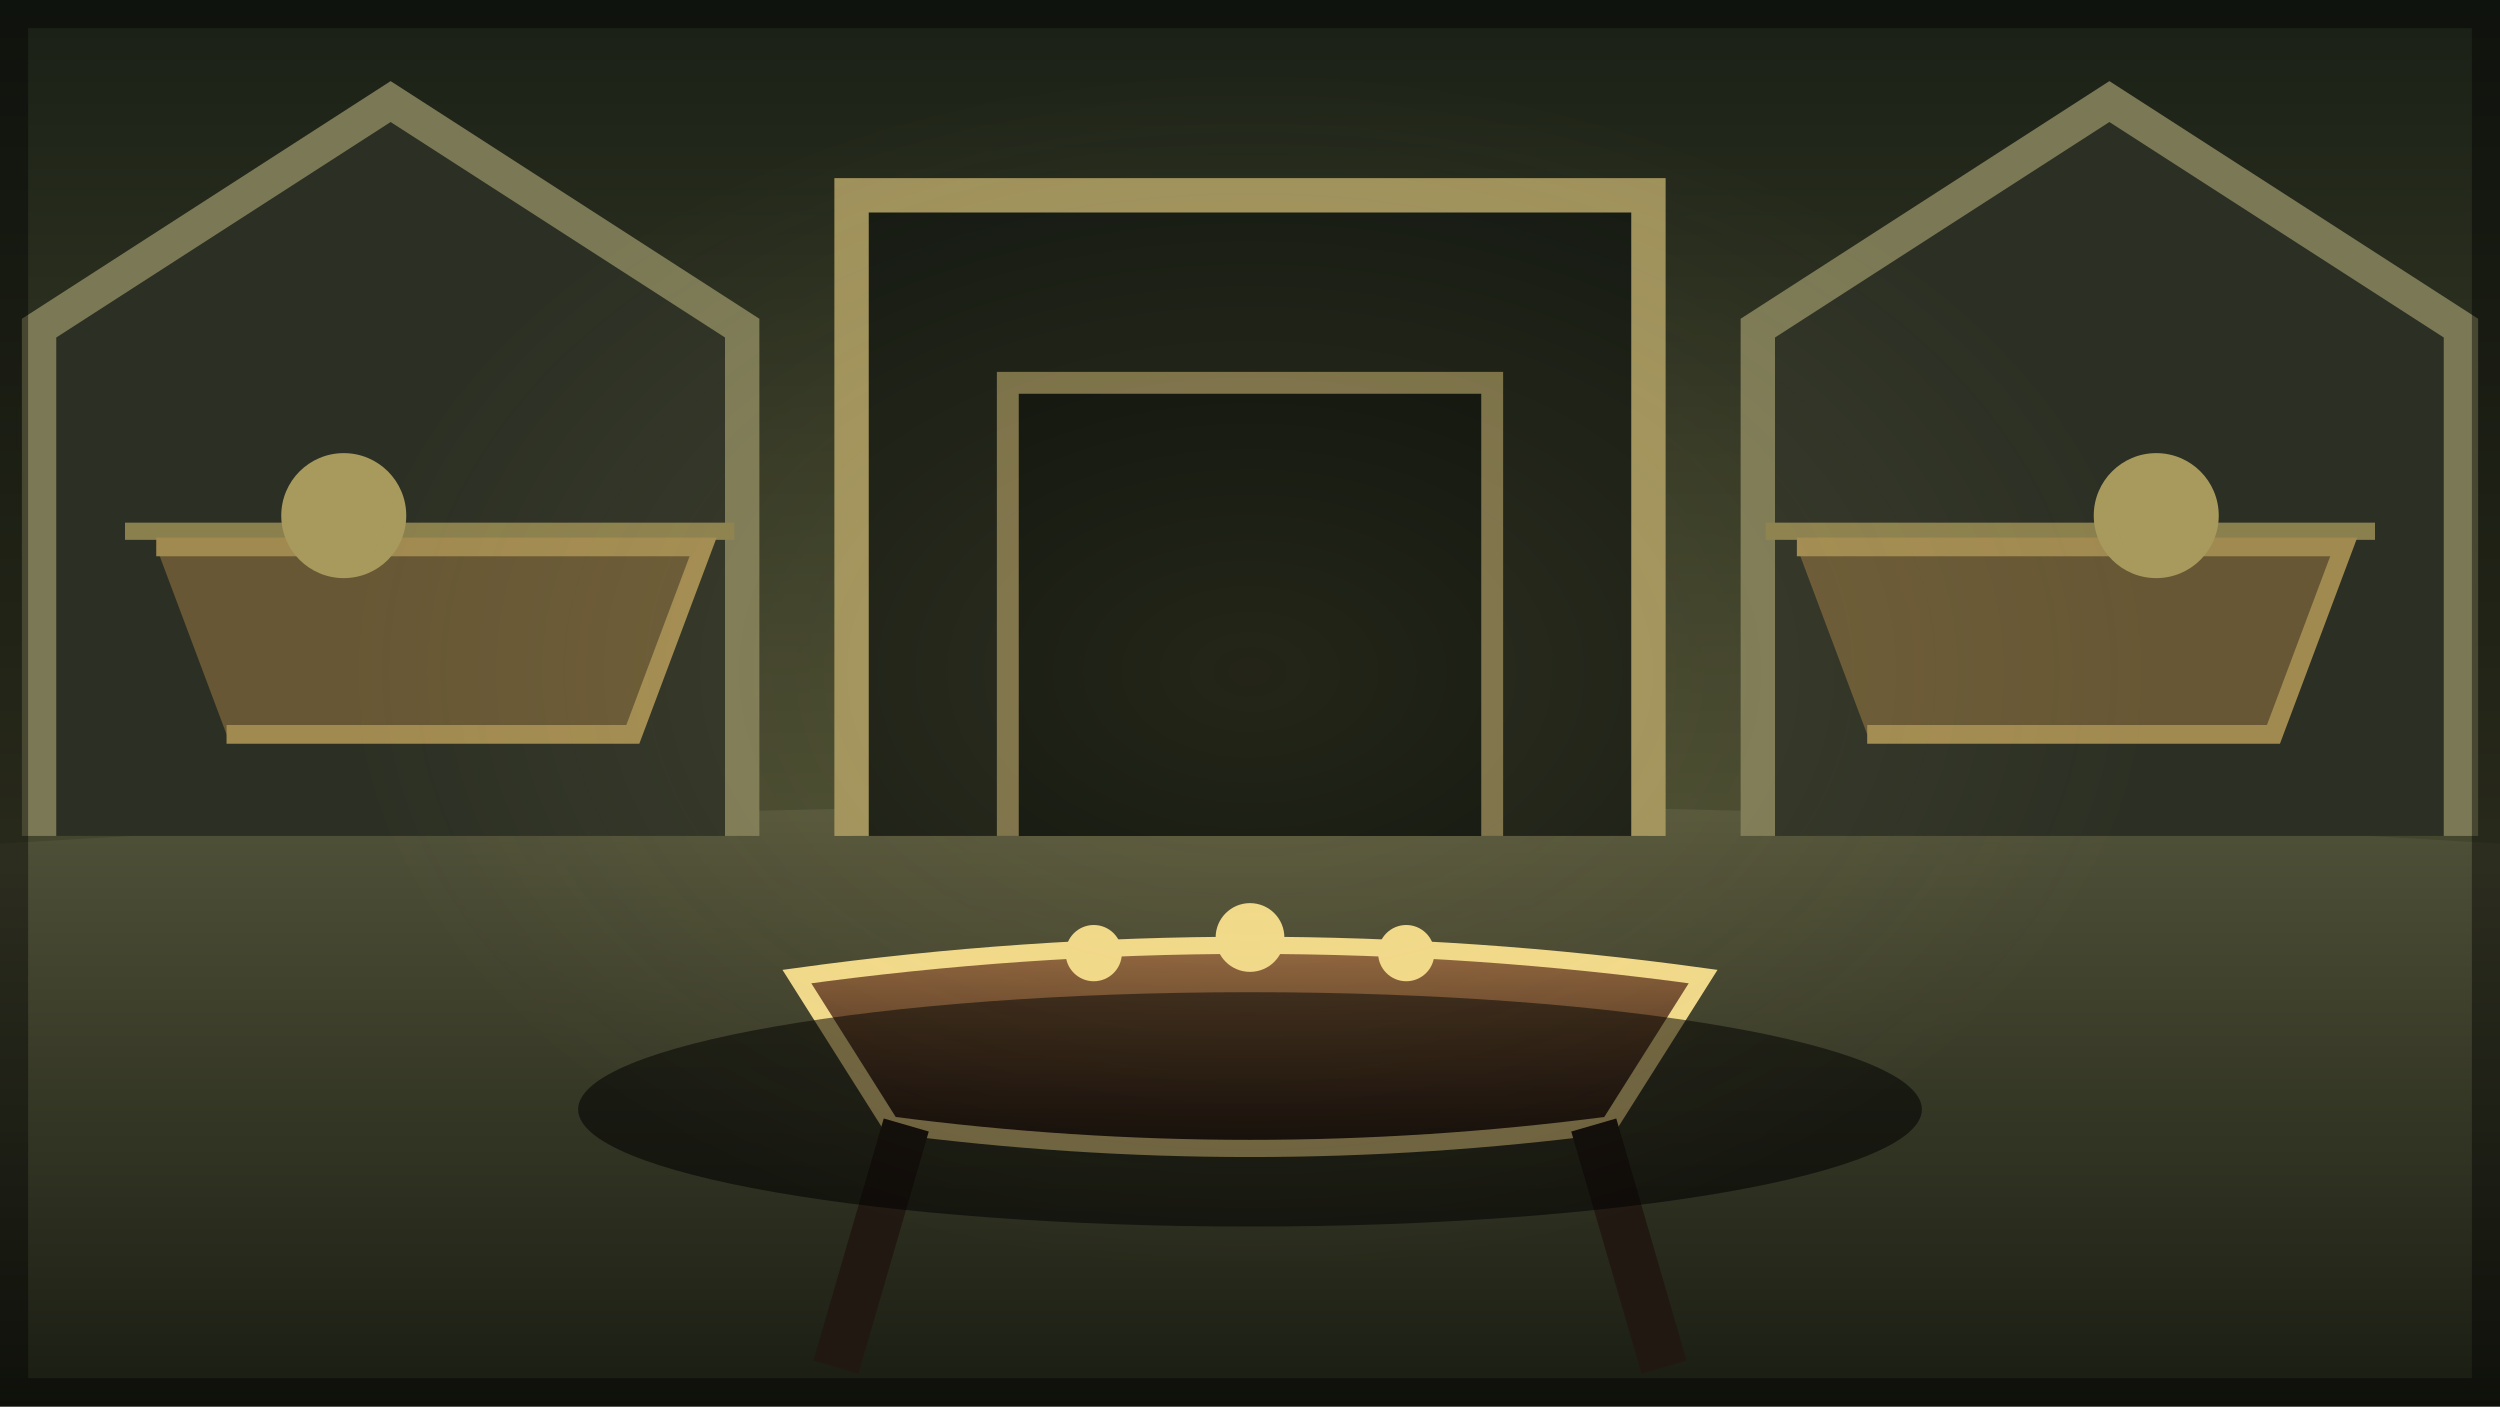
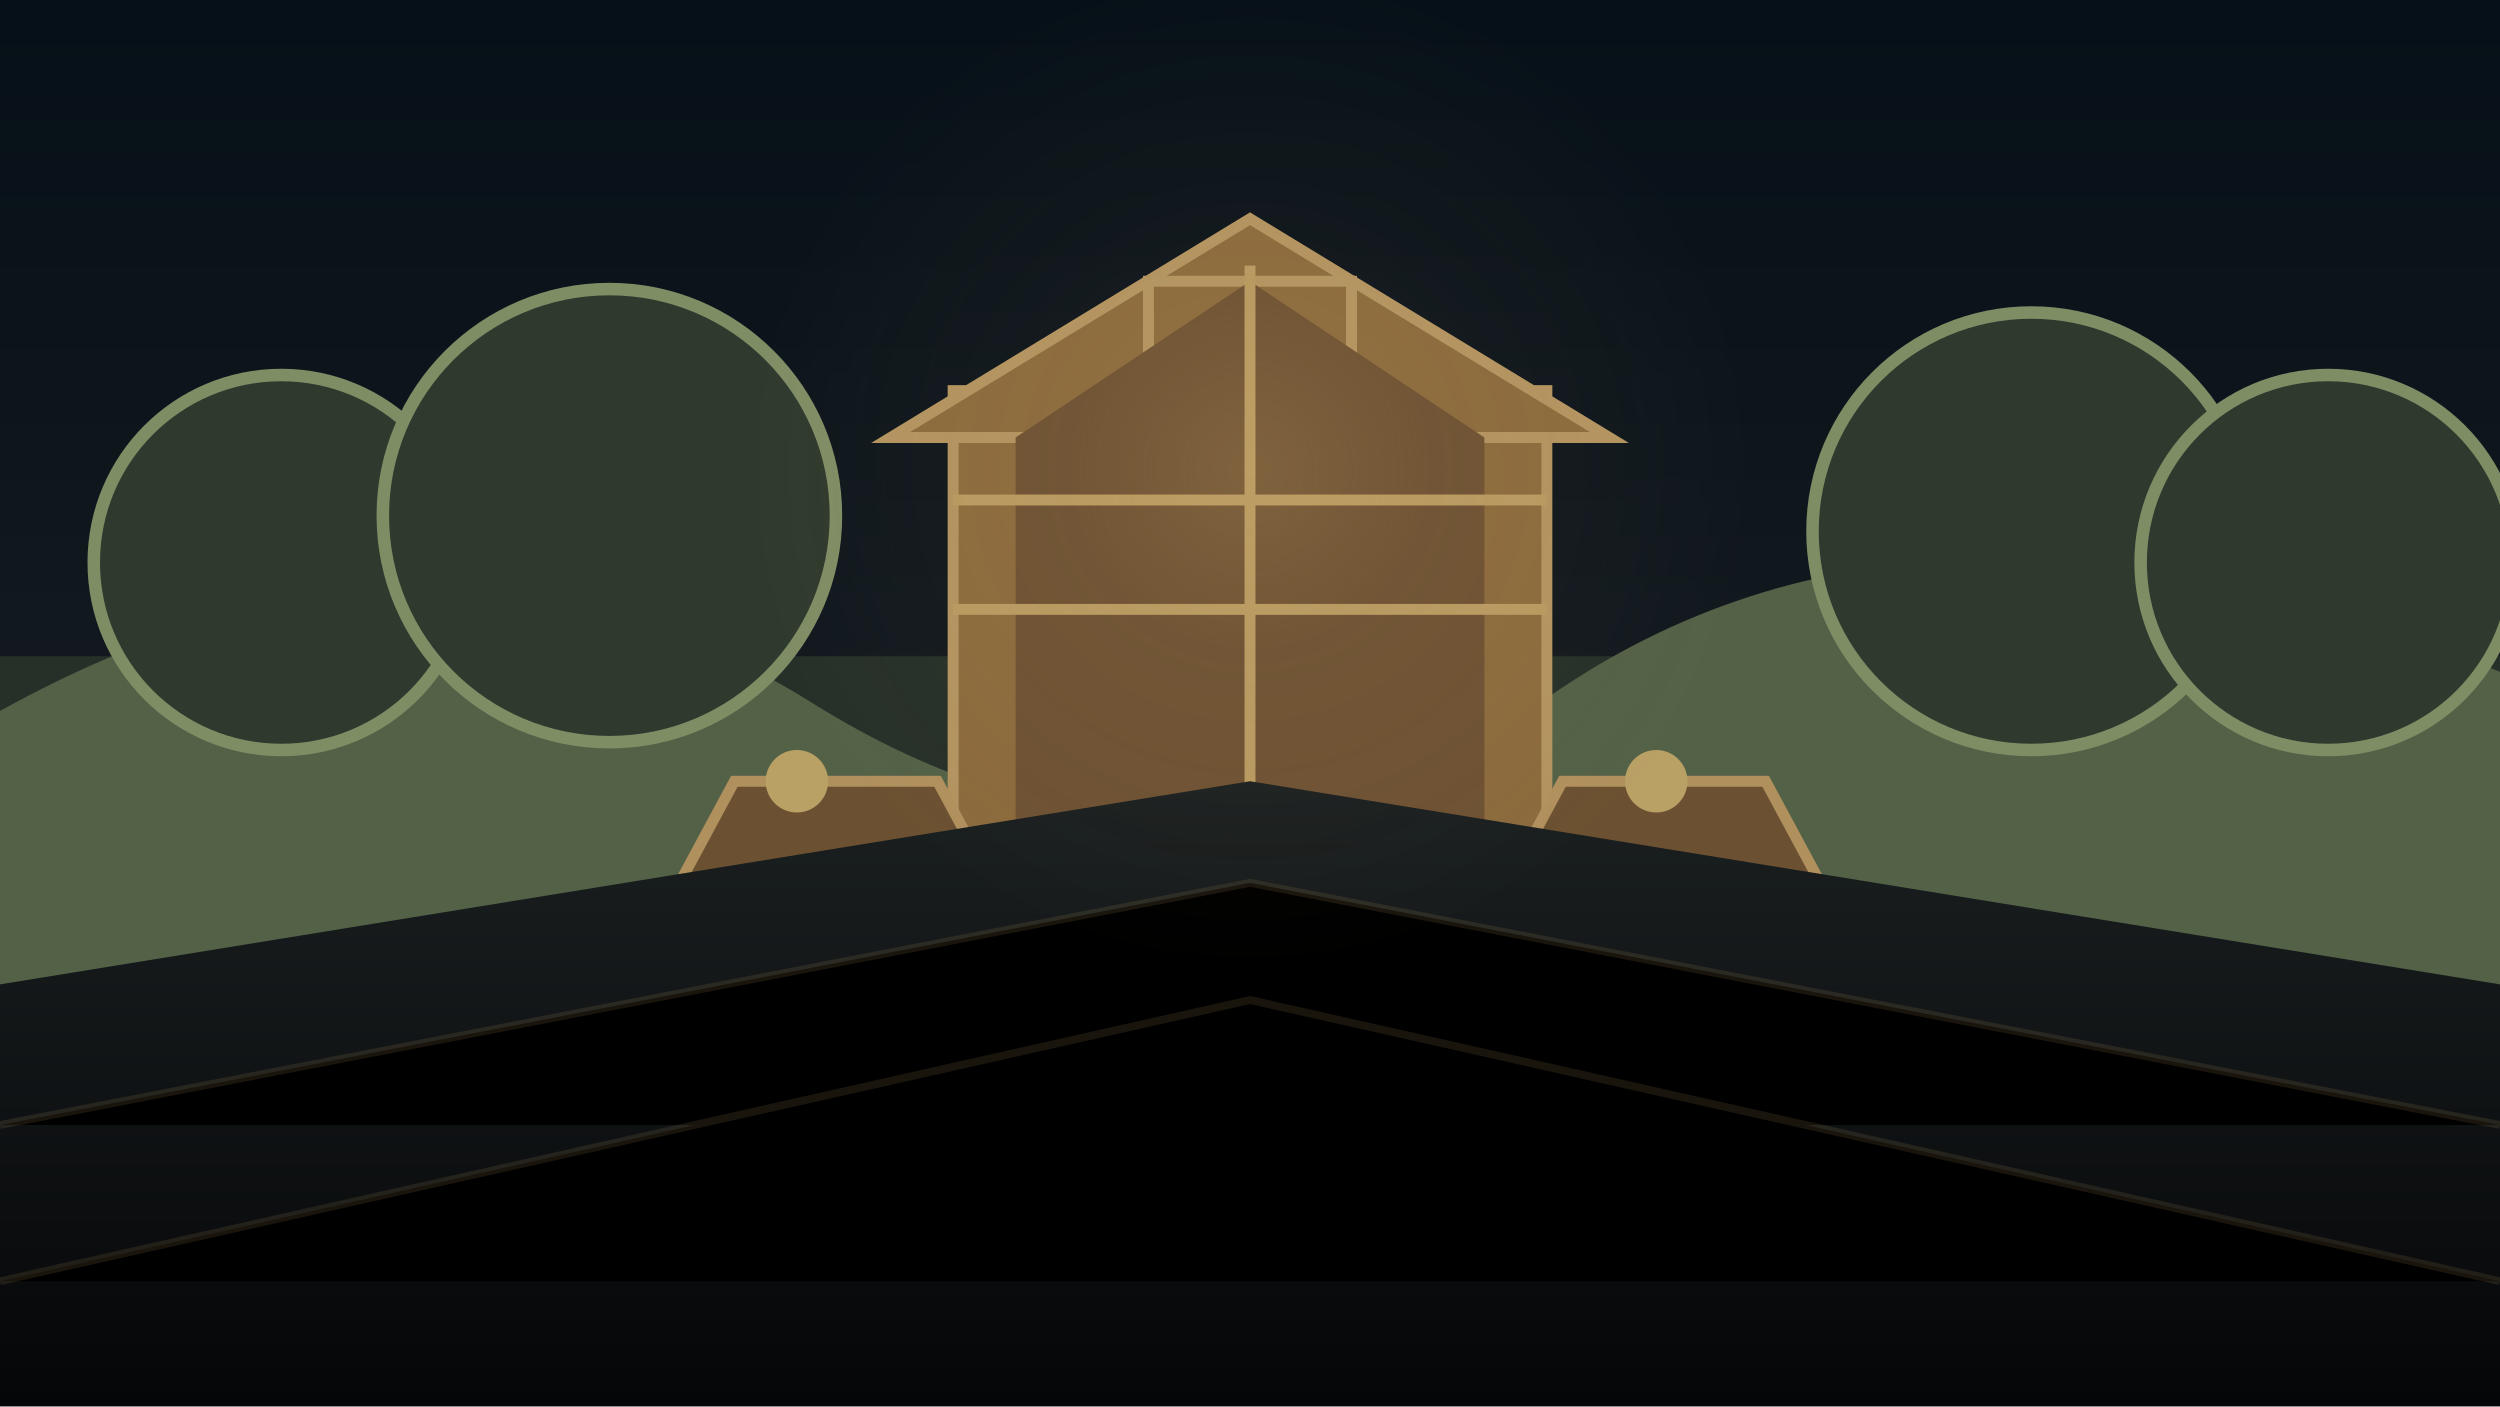
<svg xmlns="http://www.w3.org/2000/svg" viewBox="0 0 1600 900">
  <defs>
-     <linearGradient id="w" x2="0" y2="1">
-       <stop stop-color="#1a2016" />
-       <stop offset=".7" stop-color="#4b4d31" />
-       <stop offset="1" stop-color="#080b0d" />
+     <linearGradient id="bg" x2="0" y2="1">
+       <stop stop-color="#061018" />
+       <stop offset=".6" stop-color="#151b20" />
+       <stop offset="1" stop-color="#050608" />
    </linearGradient>
-     <linearGradient id="f" x2="0" y2="1">
-       <stop stop-color="#515239" />
-       <stop offset="1" stop-color="#191c12" />
+     <linearGradient id="floor" x2="0" y2="1">
+       <stop stop-color="#1b2021" />
+       <stop offset="1" stop-color="#050608" />
    </linearGradient>
-     <linearGradient id="m" x2="0" y2="1">
-       <stop stop-color="#8d613b" />
-       <stop offset="1" stop-color="#24160f" />
+     <linearGradient id="mat" x2="0" y2="1">
+       <stop stop-color="#493728" />
+       <stop offset=".5" stop-color="#1d1714" />
+       <stop offset="1" stop-color="#09090a" />
    </linearGradient>
-     <radialGradient id="g">
-       <stop stop-color="#f1d98a" stop-opacity=".55" />
-       <stop offset="1" stop-color="#f1d98a" stop-opacity="0" />
+     <radialGradient id="light">
+       <stop stop-color="#d5b06c" stop-opacity=".75" />
+       <stop offset=".35" stop-color="#d5b06c" stop-opacity=".2" />
+       <stop offset="1" stop-color="#d5b06c" stop-opacity="0" />
    </radialGradient>
+     <filter id="blur">
+       <feGaussianBlur stdDeviation="14" />
+     </filter>
+     <filter id="soft">
+       <feGaussianBlur stdDeviation="4" />
+     </filter>
+     <pattern id="plank" width="160" height="52" patternUnits="userSpaceOnUse">
+       <path d="M0 50H160" stroke="#c29b68" stroke-opacity=".12" stroke-width="5" />
+       <path d="M20 8C60 0 100 16 150 7" fill="none" stroke="#d5aa73" stroke-opacity=".07" stroke-width="3" />
+     </pattern>
  </defs>
-   <rect width="1600" height="900" fill="url(#w)" />
-   <path d="M0 540Q800 490 1600 540V900H0Z" fill="url(#f)" />
-   <path d="M25 535V210L250 65L475 210V535M1125 535V210L1350 65L1575 210V535" fill="#2c3024" stroke="#7b7955" stroke-width="22" />
-   <path d="M545 535V125H1055V535" fill="#131811" stroke="#9f915b" stroke-width="22" />
-   <path d="M645 535V245H955V535" fill="#080d09" stroke="#776d46" stroke-width="14" />
-   <path d="M80 340H470M1130 340H1520" stroke="#8a804d" stroke-width="11" />
-   <path d="M100 350L450 350L405 470H145M1150 350L1500 350L1455 470H1195" fill="#675734" stroke="#a18a50" stroke-width="12" />
-   <g fill="#a89a5c">
-     <circle cx="220" cy="330" r="40" />
-     <circle cx="1380" cy="330" r="40" />
+   <rect width="1600" height="900" fill="url(#bg)" />
+   <rect x="0" y="420" width="1600" height="220" fill="#263029" />
+   <path d="M0 455Q280 300 520 450T1000 440T1600 430V640H0Z" fill="#536147" />
+   <g fill="#2f3a2e" stroke="#7f8d65" stroke-width="8">
+     <circle cx="180" cy="360" r="120" />
+     <circle cx="390" cy="330" r="145" />
+     <circle cx="1300" cy="340" r="140" />
+     <circle cx="1490" cy="360" r="120" />
  </g>
-   <path d="M510 625Q800 585 1090 625L1030 720Q800 750 570 720Z" fill="url(#m)" stroke="#f1d98a" stroke-width="11" />
-   <path d="M580 720L535 875M1020 720L1065 875" stroke="#211812" stroke-width="30" />
-   <g fill="#f1d98a">
-     <circle cx="700" cy="610" r="18" />
-     <circle cx="800" cy="600" r="22" />
-     <circle cx="900" cy="610" r="18" />
+   <g fill="#8b6a3d" stroke="#b39461" stroke-width="7">
+     <path d="M610 610V250H990V610Z" />
+     <path d="M570 280L800 140L1030 280Z" />
+     <path d="M735 180V610H865V180Z" />
  </g>
-   <ellipse cx="800" cy="710" rx="430" ry="75" fill="#000" opacity=".55" />
-   <ellipse cx="800" cy="430" rx="580" ry="390" fill="url(#g)" opacity=".22" />
-   <rect width="1600" height="900" fill="none" stroke="#000" stroke-width="36" stroke-opacity=".42" />
+   <g fill="#6d5133">
+     <path d="M650 280L800 180L950 280V600H650Z" />
+   </g>
+   <g stroke="#b89a62" stroke-width="7">
+     <path d="M800 170V610M610 320H990M610 390H990" />
+   </g>
+   <g fill="#6b5131" stroke="#b0905d" stroke-width="7">
+     <path d="M400 630L470 500H600L670 630Z" />
+     <path d="M930 630L1000 500H1130L1200 630Z" />
+   </g>
+   <g fill="#b9a065">
+     <circle cx="510" cy="500" r="20" />
+     <circle cx="1060" cy="500" r="20" />
+   </g>
+   <path d="M0 630L800 500L1600 630V900H0Z" fill="url(#floor)" />
+   <path d="M0 720L800 565L1600 720M0 820L800 640L1600 820" stroke="#c2a36b" stroke-opacity=".13" stroke-width="5" />
+   <circle cx="800" cy="300" r="330" fill="url(#light)" opacity=".24" />
</svg>
